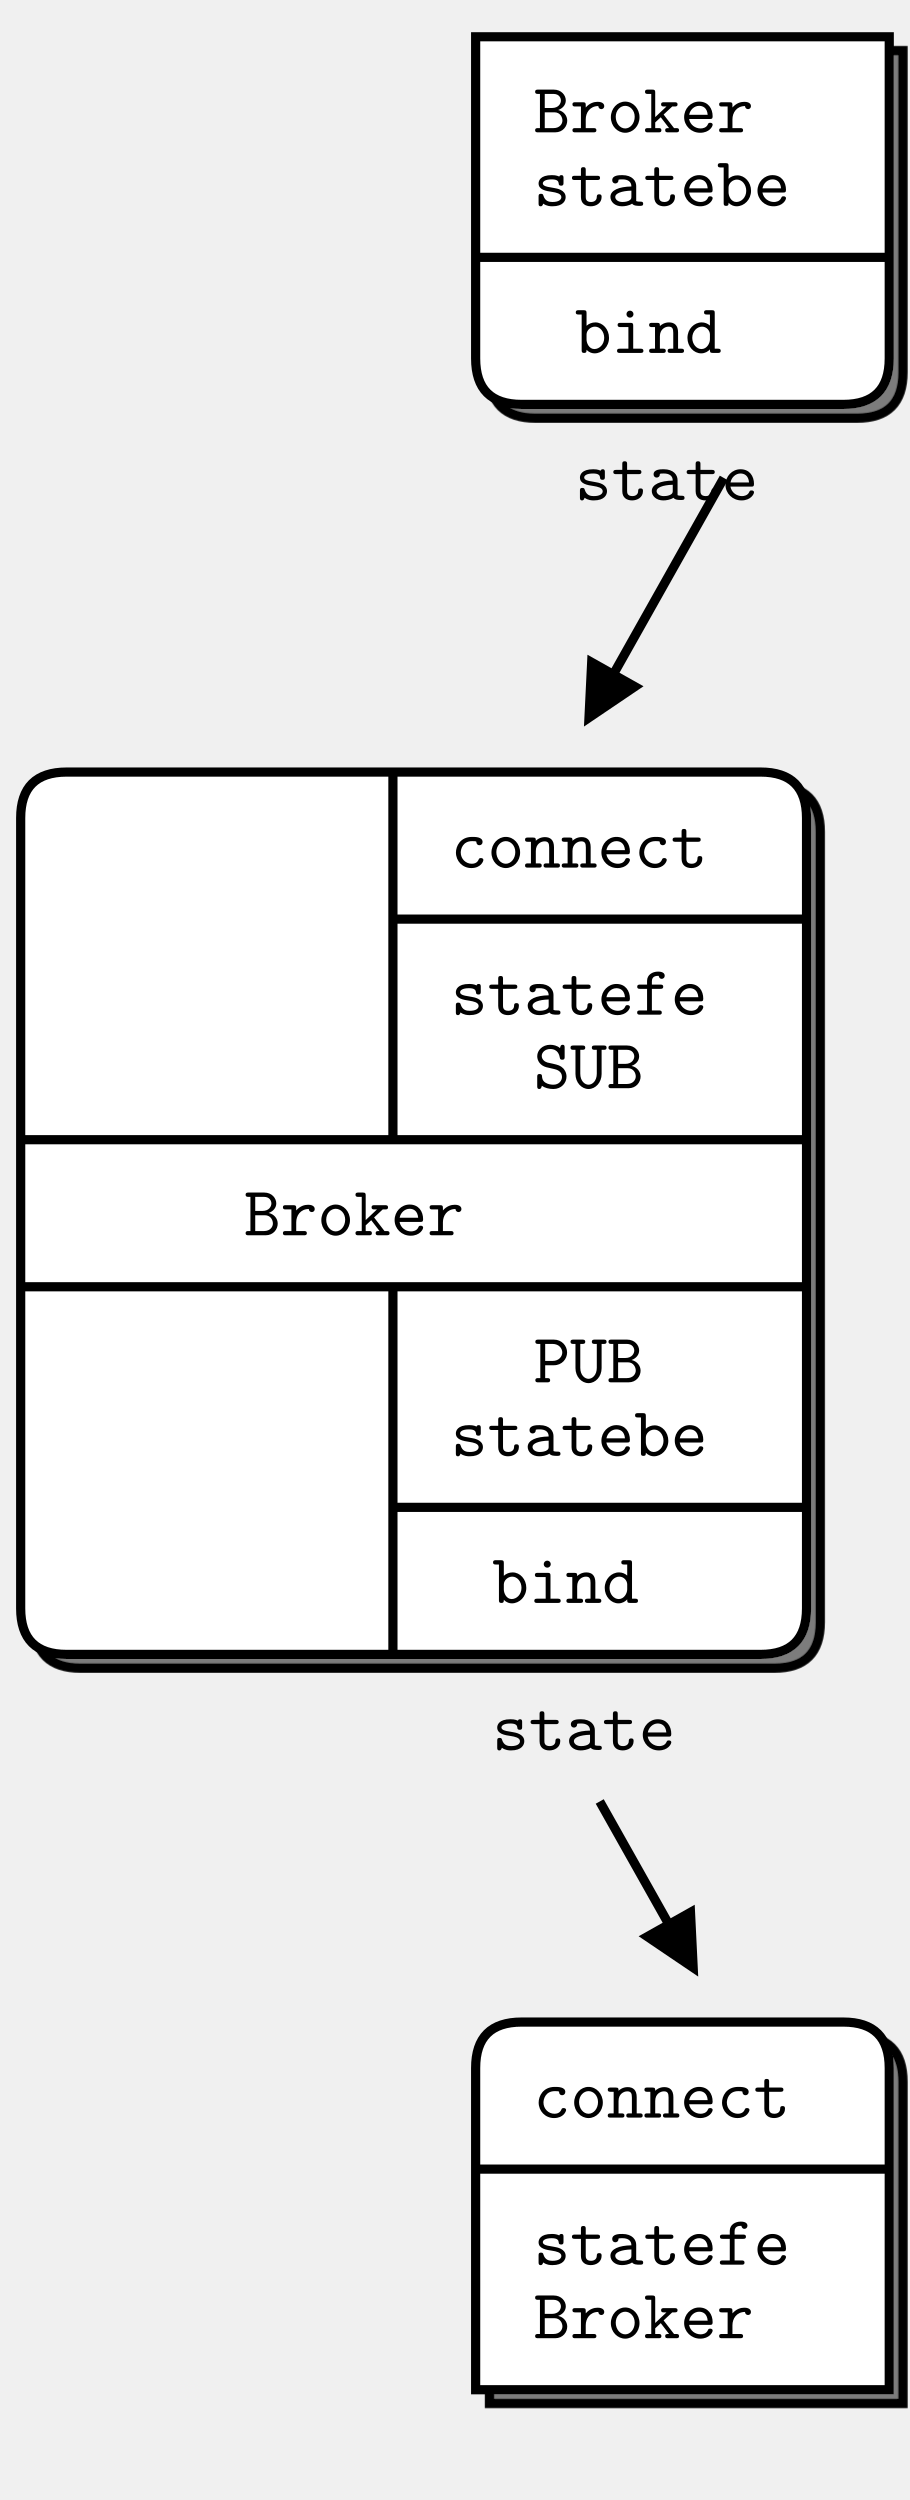
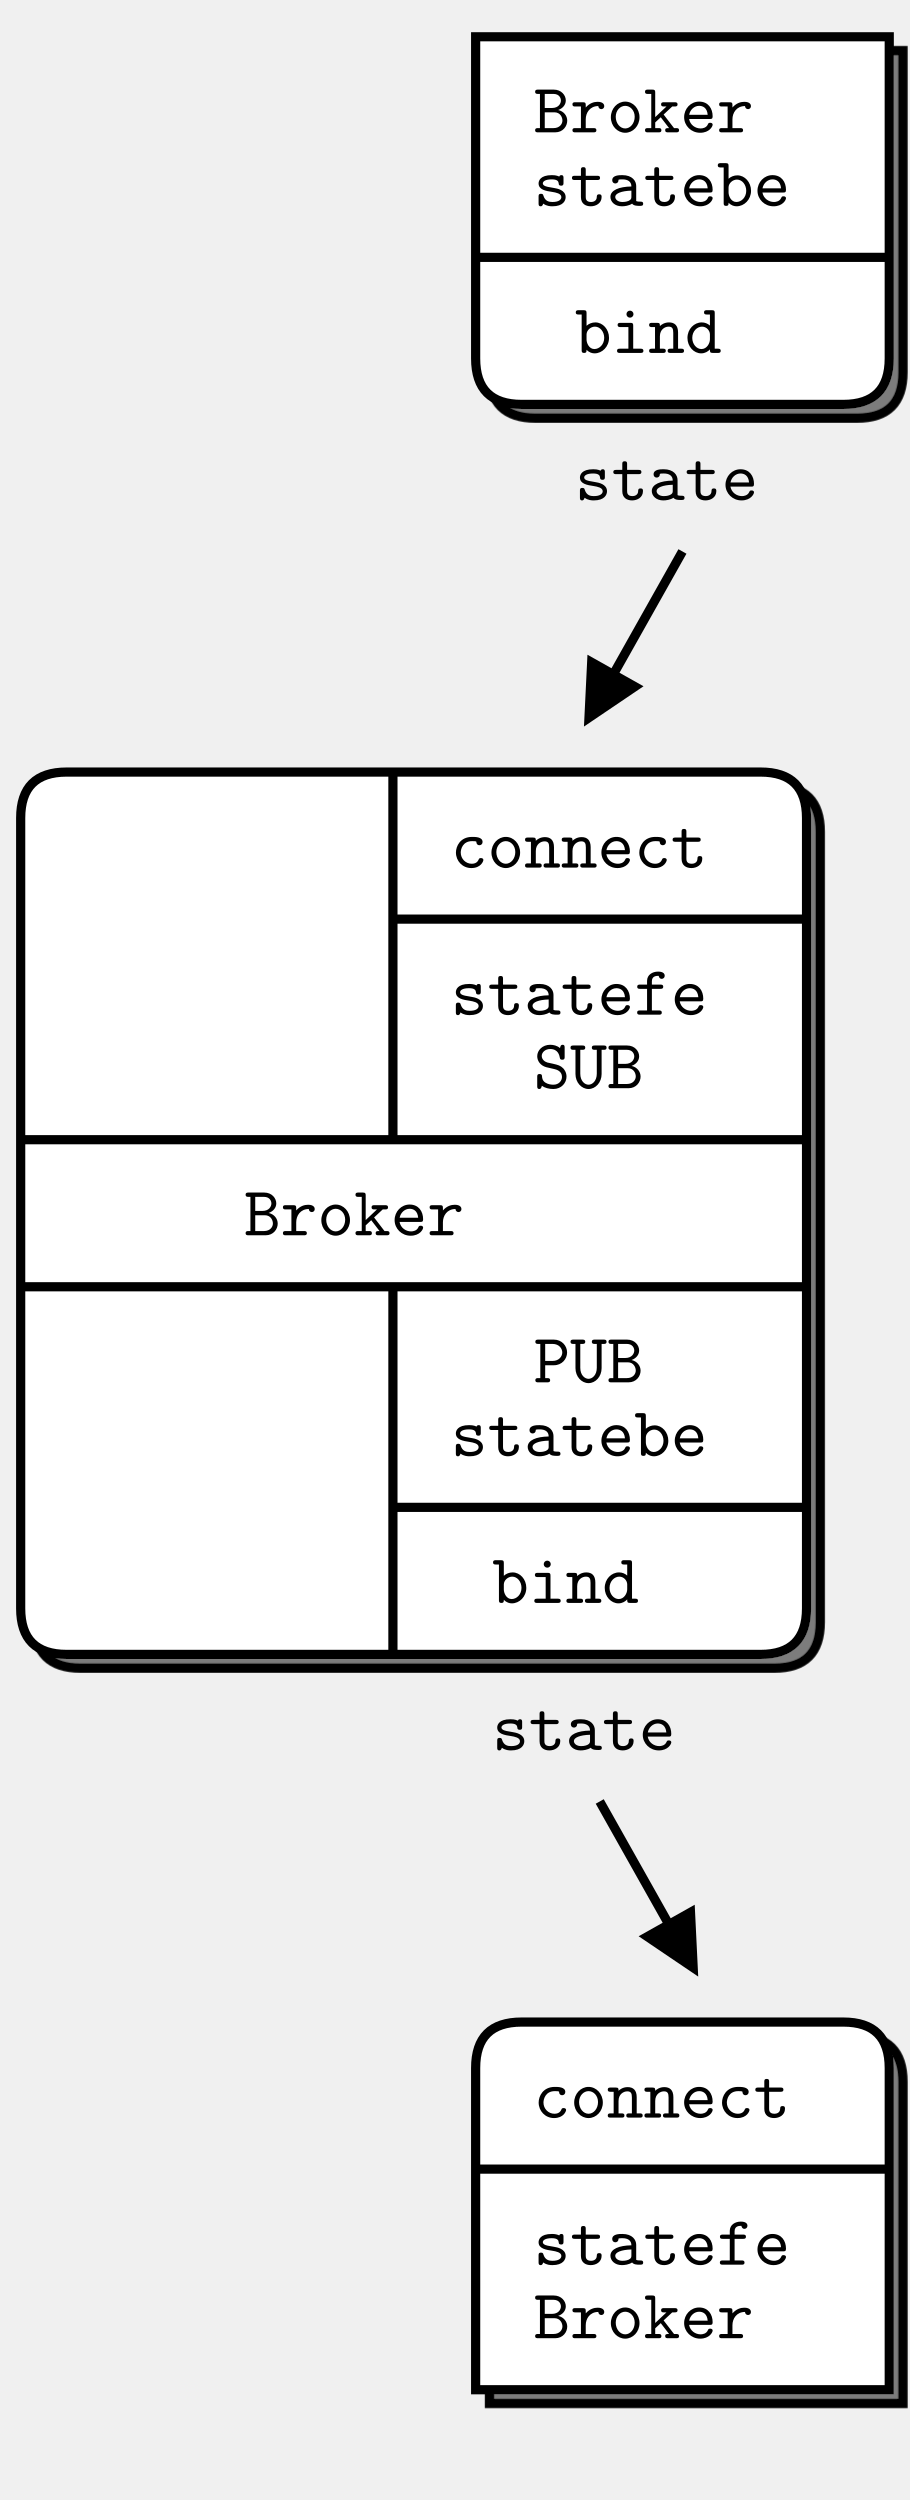
<svg xmlns="http://www.w3.org/2000/svg" width="198px" height="544px" version="1.1">
  <defs>
    <filter id="dsFilter" width="150%" height="150%">
      <feOffset result="offOut" in="SourceGraphic" dx="3" dy="3" />
      <feColorMatrix result="matrixOut" in="offOut" type="matrix" values="0.2 0 0 0 0 0 0.2 0 0 0 0 0 0.2 0 0 0 0 0 1 0" />
      <feBlend in="SourceGraphic" in2="matrixOut" mode="normal" />
    </filter>
    <marker id="iPointer" viewBox="0 0 10 10" refX="5" refY="5" markerUnits="strokeWidth" markerWidth="8" markerHeight="7" orient="auto">
      <path d="M 10 0 L 10 10 L 0 5 z" />
    </marker>
    <marker id="Pointer" viewBox="0 0 10 10" refX="5" refY="5" markerUnits="strokeWidth" markerWidth="8" markerHeight="7" orient="auto">
      <path d="M 0 0 L 10 5 L 0 10 z" />
    </marker>
  </defs>
  <g id="boxes" stroke="black" stroke-width="2" fill="none">
    <g id="group0">
      <path id="path0" filter="url(#dsFilter)" fill="#fff" d="M 103.5 8 L 193.5 8 L 193.5 78 Q 193.5 88 183.5 88 L 113.5 88 Q 103.5 88 103.5 78 Z" />
      <text x="116.1" y="28.8" id="text0" fill="#000" stroke="none" style="font-family:LMMono10,monospace;font-size:15.2px">Broker </text>
      <text x="116.1" y="44.8" id="text0" fill="#000" stroke="none" style="font-family:LMMono10,monospace;font-size:15.2px">statebe </text>
      <text x="125.1" y="76.8" id="text0" fill="#000" stroke="none" style="font-family:LMMono10,monospace;font-size:15.2px">bind </text>
    </g>
    <g id="group6">
      <path id="path6" filter="url(#dsFilter)" fill="#fff" d="M 4.5 178 Q 4.5 168 14.5 168 L 165.5 168 Q 175.5 168 175.5 178 L 175.5 350 Q 175.5 360 165.5 360 L 14.5 360 Q 4.5 360 4.5 350 Z" />
      <text x="98.1" y="188.8" id="text6" fill="#000" stroke="none" style="font-family:LMMono10,monospace;font-size:15.2px">connect </text>
      <text x="98.1" y="220.8" id="text6" fill="#000" stroke="none" style="font-family:LMMono10,monospace;font-size:15.2px">statefe </text>
      <text x="116.1" y="236.8" id="text6" fill="#000" stroke="none" style="font-family:LMMono10,monospace;font-size:15.2px">SUB </text>
      <text x="53.1" y="268.8" id="text6" fill="#000" stroke="none" style="font-family:LMMono10,monospace;font-size:15.2px">Broker </text>
      <text x="116.1" y="300.8" id="text6" fill="#000" stroke="none" style="font-family:LMMono10,monospace;font-size:15.2px">PUB </text>
      <text x="98.1" y="316.8" id="text6" fill="#000" stroke="none" style="font-family:LMMono10,monospace;font-size:15.2px">statebe </text>
      <text x="107.1" y="348.8" id="text6" fill="#000" stroke="none" style="font-family:LMMono10,monospace;font-size:15.2px">bind </text>
    </g>
    <g id="group22">
      <path id="path22" filter="url(#dsFilter)" fill="#fff" d="M 103.5 450 Q 103.5 440 113.5 440 L 183.5 440 Q 193.5 440 193.5 450 L 193.5 520 L 103.5 520 Z" />
      <text x="116.1" y="460.8" id="text22" fill="#000" stroke="none" style="font-family:LMMono10,monospace;font-size:15.2px">connect </text>
      <text x="116.1" y="492.8" id="text22" fill="#000" stroke="none" style="font-family:LMMono10,monospace;font-size:15.2px">statefe </text>
      <text x="116.1" y="508.8" id="text22" fill="#000" stroke="none" style="font-family:LMMono10,monospace;font-size:15.2px">Broker </text>
    </g>
  </g>
  <g id="lines" stroke="black" stroke-width="2" fill="none">
    <g id="group43">
      <path id="path43" d="M 4.5 248 L 85.5 248 L 175.5 248 " />
    </g>
    <g id="group46">
      <path id="path46" d="M 4.5 280 L 85.5 280 L 175.5 280 " />
    </g>
    <g id="group346">
      <path id="path346" d="M 85.5 168 L 85.5 200 L 85.5 248 " />
    </g>
    <g id="group349">
      <path id="path349" d="M 85.5 200 L 175.5 200 " />
    </g>
    <g id="group355">
      <path id="path355" d="M 85.5 280 L 85.5 328 L 85.5 360 " />
    </g>
    <g id="group359">
      <path id="path359" d="M 85.5 328 L 175.5 328 " />
    </g>
    <g id="group411">
      <path id="path411" d="M 103.5 56 L 193.5 56 " />
    </g>
    <g id="group438">
      <path id="path438" d="M 103.5 472 L 193.5 472 " />
    </g>
    <g id="group521">
-       <path id="path521" marker-start="url(#iPointer)" d="M 130.5 152 L 157.5 104 " />
+       <path id="path521" marker-start="url(#iPointer)" d="M 130.5 152 L 148.5 120 " />
    </g>
    <g id="group536">
      <path id="path536" marker-end="url(#Pointer)" d="M 130.5 392 L 148.5 424 " />
    </g>
  </g>
  <g id="text" fill="black" style="font-family:LMMono10,monospace;font-size:15.2px">
    <text x="125.1" y="108.8" id="text3" fill="#000">state</text>
    <text x="107.1" y="380.8" id="text11" fill="#000">state</text>
  </g>
</svg>
